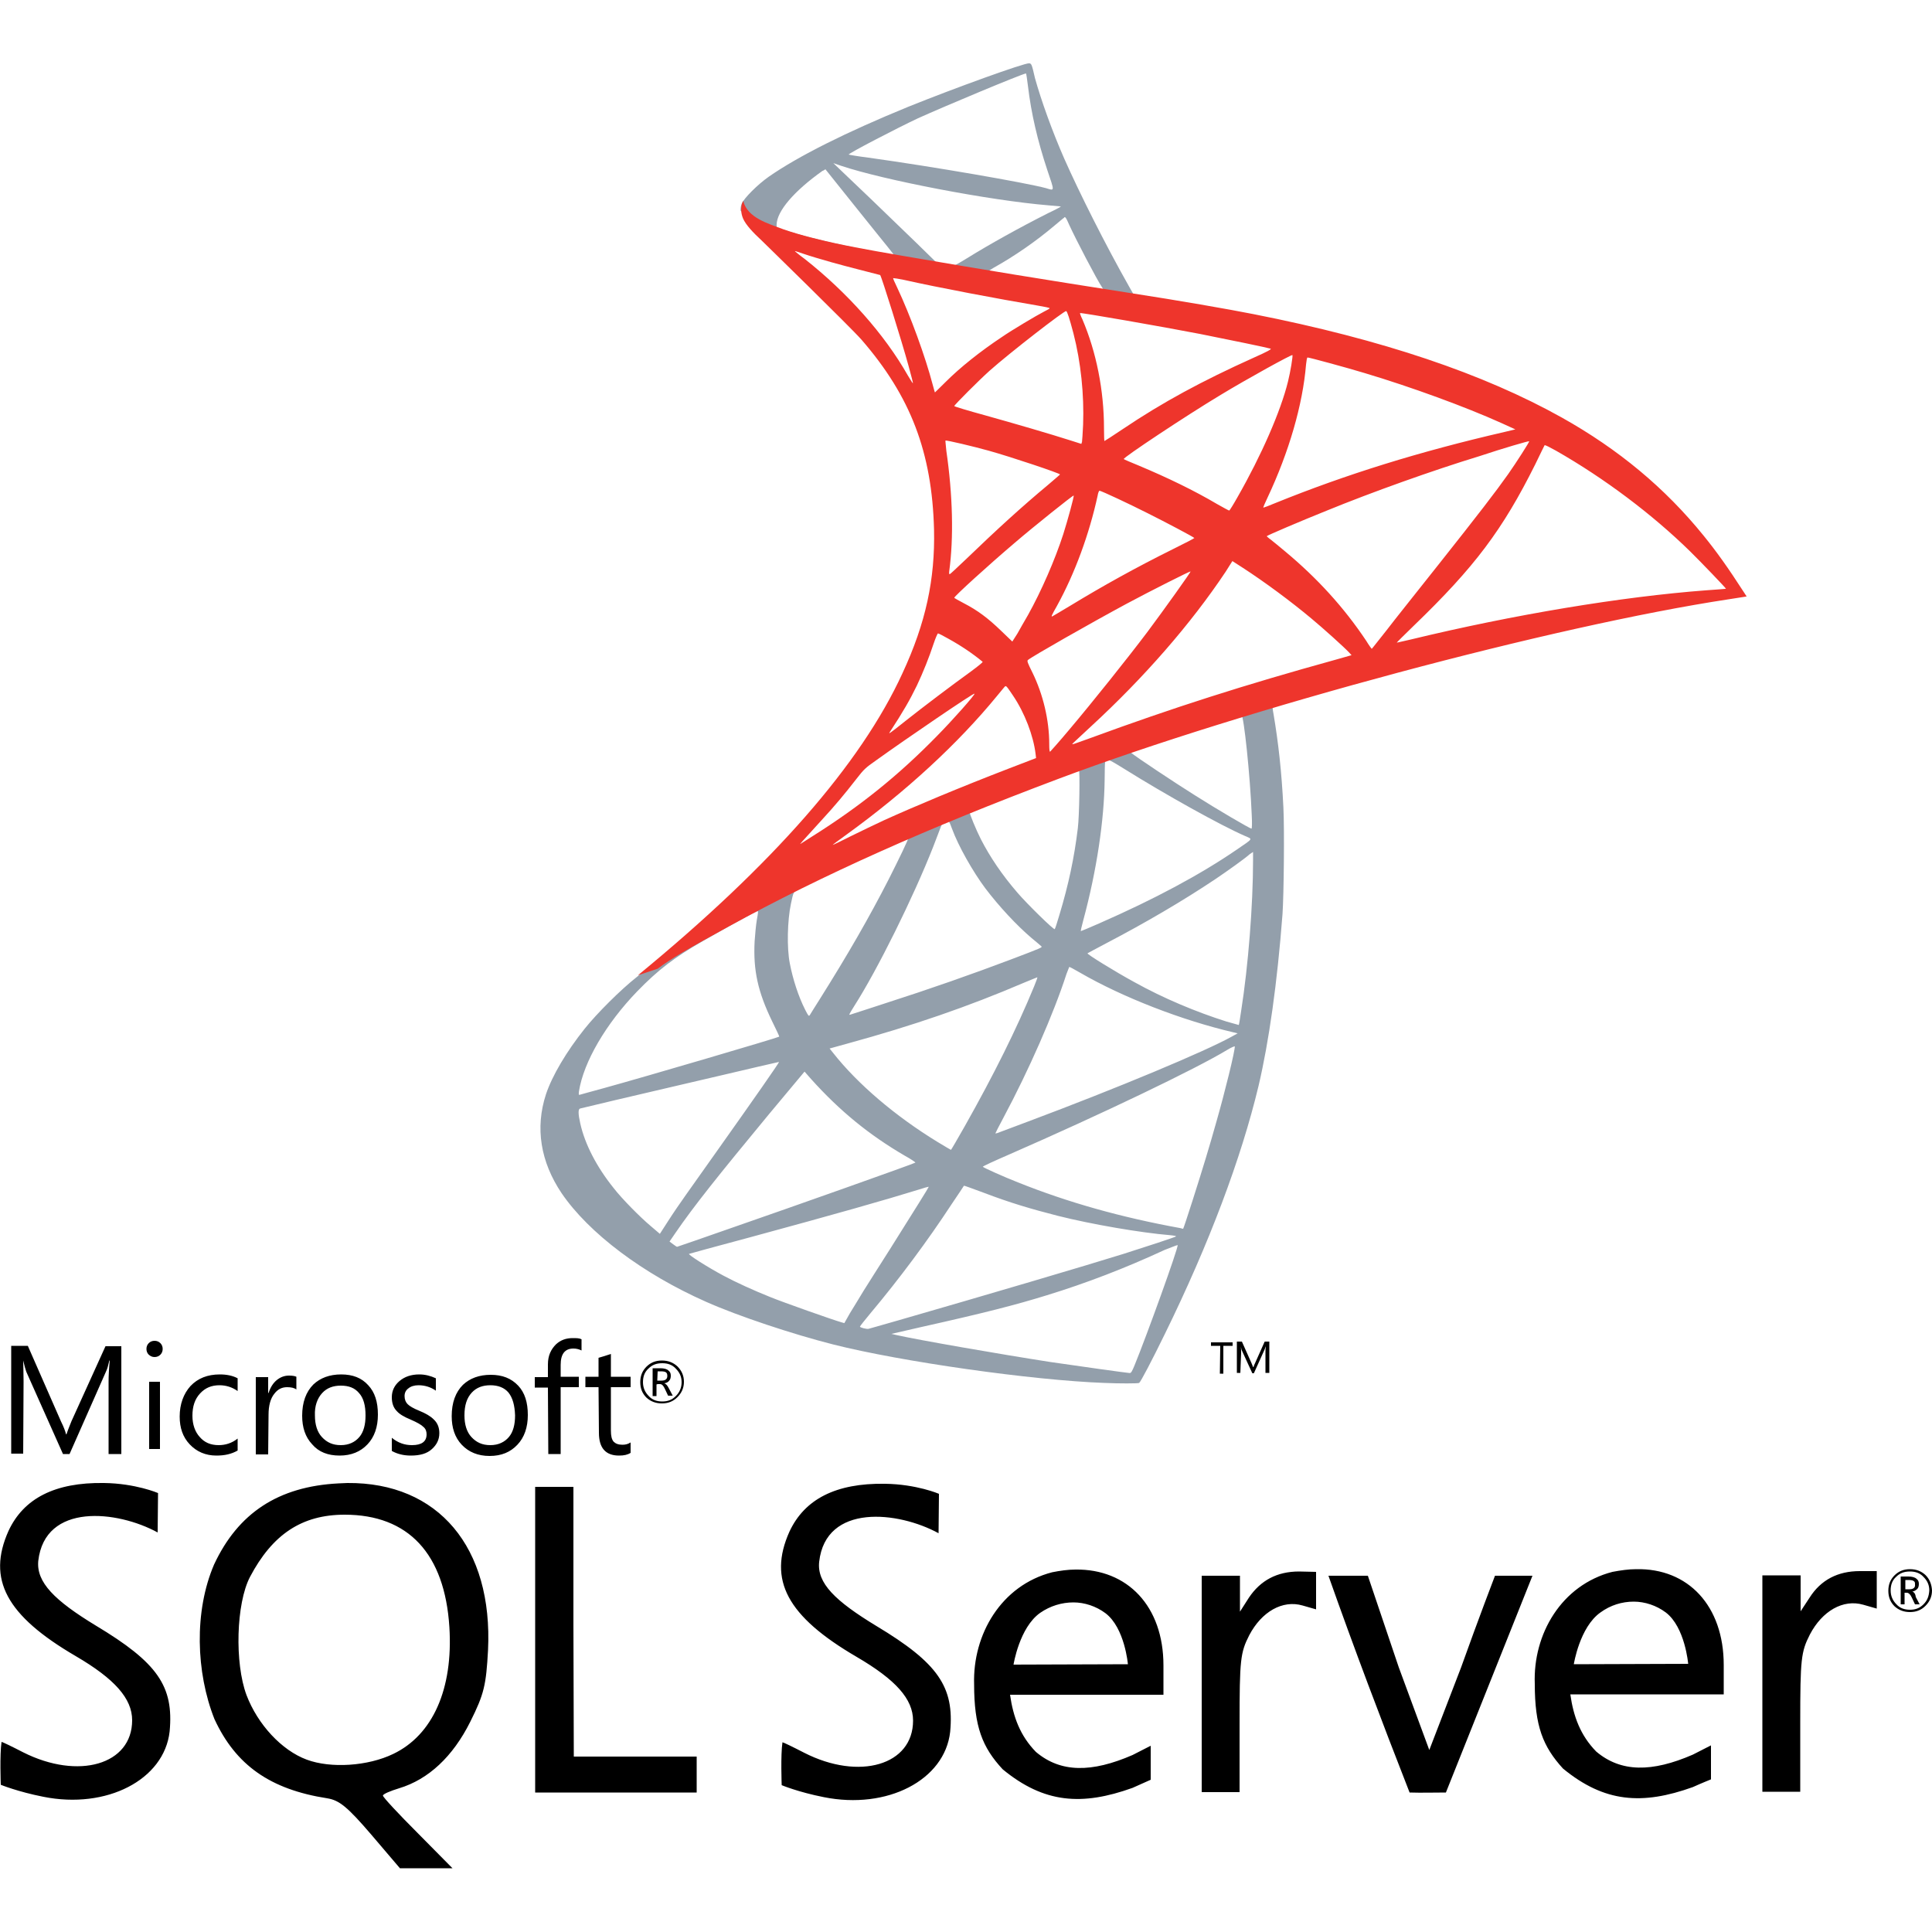
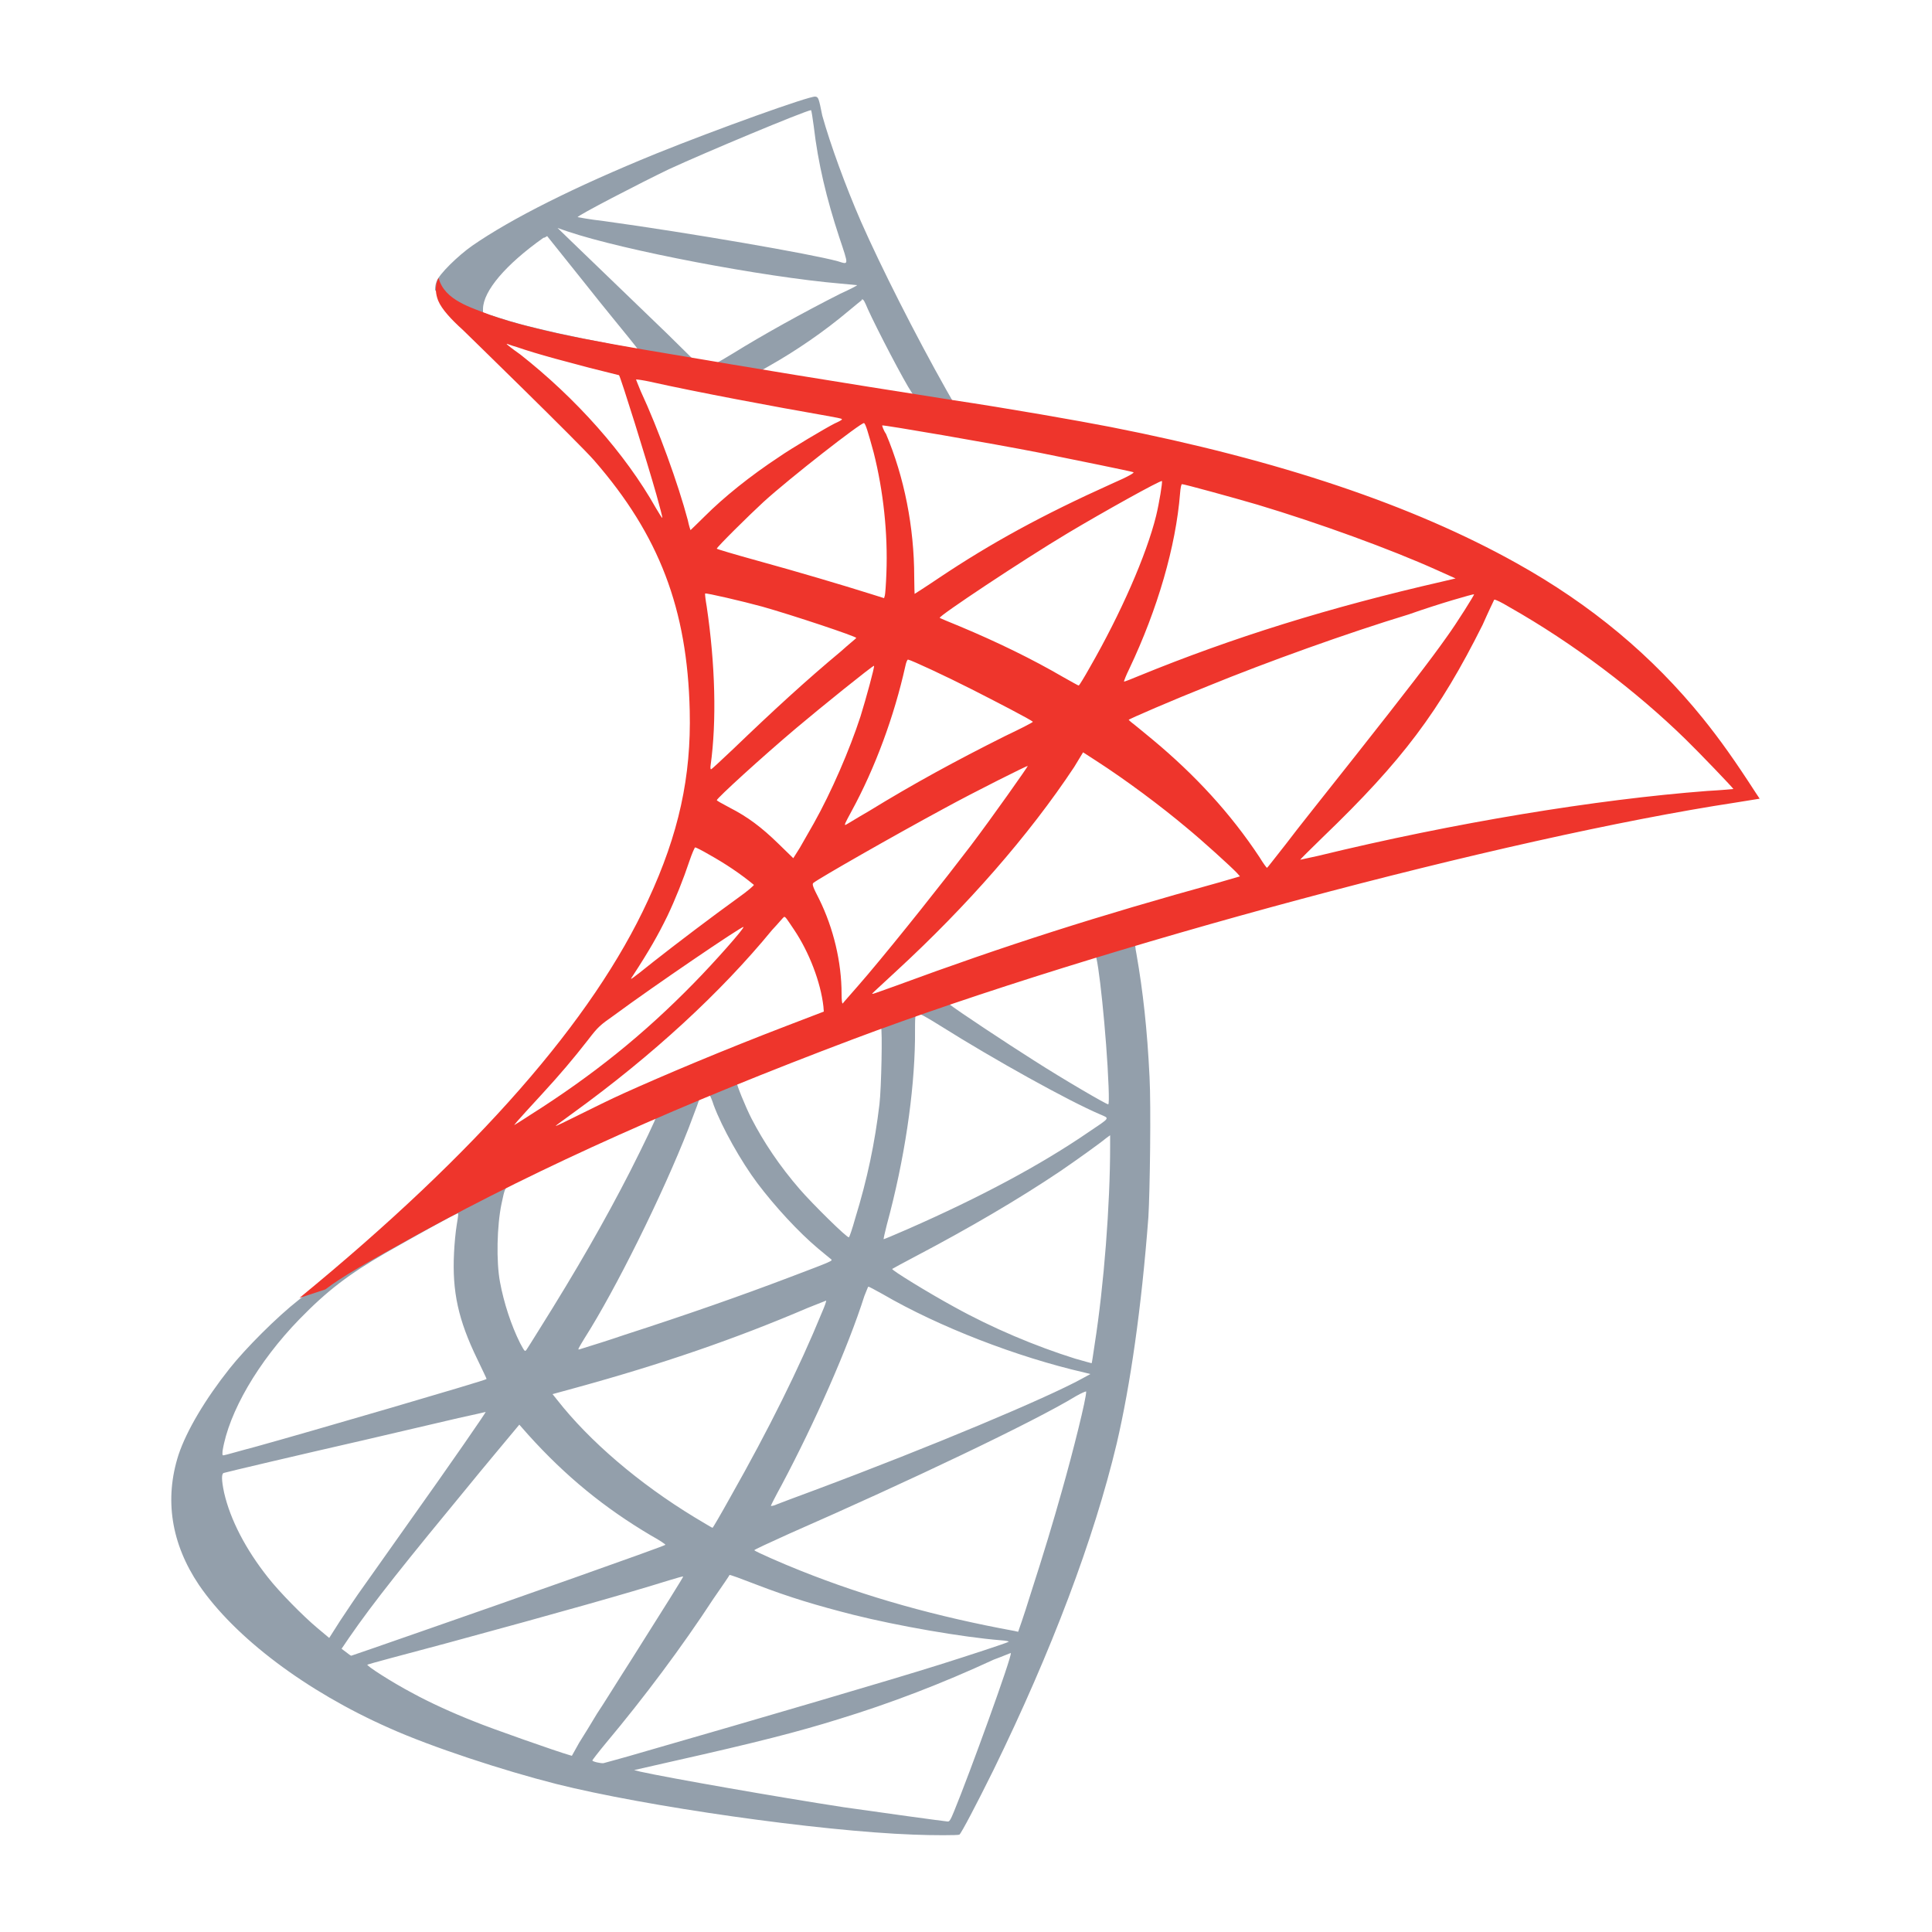
<svg xmlns="http://www.w3.org/2000/svg" width="500" height="500" viewBox="0 0 500 500">
-   <style>
-     .st1{fill:#939fab}
-     .st2{fill:#ee352c}
-     .st3{fill:#000000}
+   <style type="text/css">
+     .st0{fill:#939FAB;}
+     .st1{fill:#EE352C;}
  </style>
-   <g transform="matrix(.569 0 0 .569 199.451 -82.735)">
-     <path class="st1" d="m241.6 454.5-120.3 39.3L16.7 540l-29.3 7.7c-7.5 7.1-15.3 14.3-23.7 21.5-9.3 8-17.9 15.3-24.5 20.5-7.4 5.8-18.3 16.7-23.8 23.6-8.3 10.4-14.8 21.4-17.6 29.8-5 15.3-2.5 30.7 7.1 45 12.4 18.2 37 36.7 65.7 49.4 14.6 6.5 39.3 14.7 57.8 19.4 30.8 7.8 90.4 16.3 123.3 17.5 6.6.3 15.5.3 15.9 0 .7-.5 5.8-10.2 11.7-22.3 20.2-41.2 34.7-79.8 42.6-112.8 4.7-20 8.5-46.6 10.9-78.2.6-8.8.9-38.4.4-48.4-.8-16.4-2.3-29.6-4.5-42.6-.4-1.9-.5-3.6-.3-3.7.4-.3 1.5-.6 16.3-4.9l-3.1-7zm-27.5 16.1c1.1 0 4 27.9 4.7 45.5.2 3.7.1 6.2-.1 6.2-.7 0-15.4-8.6-25.8-15.2-9.1-5.7-26.4-17.2-29.1-19.4-.9-.6-.8-.7 6.6-3.3 12.7-4.1 42.7-13.8 43.7-13.8zm-61.2 20.2c.8 0 2.9 1.2 7.9 4.3 18.7 11.7 44.2 25.9 55.1 30.6 3.4 1.5 3.7.9-4 6.2-16.5 11.3-37.2 22.4-62.5 33.5-4.5 2-8.2 3.5-8.3 3.5-.2 0 .4-2.3 1.1-5 6.1-22.6 9.5-45.5 9.7-63.9.1-9 .1-9 1-9.2-.2 0-.1 0 0 0zm-12.7 4.8c.5.5.2 20.9-.5 26.5-1.6 13.3-4.2 25.6-8.4 39.5-1 3.4-1.9 6.2-2.1 6.4-.4.5-12.8-11.7-16.9-16.5-7.1-8.2-12.6-16.4-16.7-24.4-2.1-4.1-5.4-12.1-5.1-12.4 1.4-.9 49.4-19.4 49.7-19.1zM80.8 519c.1 0 .2 0 .3.1.2.2.8 1.6 1.4 3.3 2.9 7.9 9.5 19.5 15.1 27 6.2 8.2 14.3 16.9 21 22.6 2.2 1.8 4.2 3.5 4.5 3.8.5.5.7.5-14.1 6.1-17.2 6.5-35.9 13.1-57.4 20-5.1 1.7-10.2 3.3-15.4 5-.8.3-.5-.2 1.8-3.9 10.6-16.6 26.8-49.3 35.9-72.4 1.5-4 3.1-8 3.4-8.9.4-1.3.8-1.7 2-2.4.6-.1 1.2-.3 1.5-.3zm-18.2 7.5c.3.2-4.4 9.9-8.9 18.8-8.8 17.2-18.5 34.1-31.4 54.6-2.2 3.5-4.3 6.8-4.5 7.2-.5.6-.6.5-2.1-2.4-3.1-6.1-5.6-13.9-7-21.1-1.4-7.1-1.1-19.5.5-27.1 1.2-5.6 1.1-5.5 3.8-6.9 11.6-5.8 49.2-23.4 49.6-23.1zm156.8 6.4v3.8c0 20.3-2.2 48.1-5.4 68.4-.5 3.5-1 6.5-1.1 6.5 0 0-2.6-.7-5.7-1.6-13.6-4.3-28.5-10.5-41.8-17.9-8.8-4.8-21.6-12.7-21.3-13.1.1-.1 3.9-2.1 8.4-4.5 17.8-9.3 34.9-19.3 49.7-29.2 5.5-3.7 13.9-9.7 15.7-11.4l1.5-1zM-6 559.8c.4 0 .3.7-.3 4-.4 2.4-.8 6.7-1 9.7-.7 13.3 1.5 23.1 8 36.5 1.8 3.7 3.3 6.8 3.2 6.9-.6.5-60.8 18.2-79.7 23.4-5.6 1.5-10.5 2.9-10.9 3-.6.2-.7.1-.5-1.5 2.1-13.4 12.3-30.8 26.5-45.5 9.5-9.8 17-15.5 29.9-22.9 9.3-5.3 23.5-13.2 24.6-13.5 0-.1.1-.1.2-.1zm141.8 25.4c.1-.1 2.3 1.1 4.9 2.6 19.5 11.3 46.5 21.7 69.6 27.1l2.1.5-2.9 1.6c-12.1 6.7-51.8 23.3-92.4 38.5-5.9 2.2-11.7 4.4-12.8 4.8-1.1.5-2.1.7-2.1.6 0-.1 1.6-3.3 3.7-7.2 11.4-21.3 22.8-47.2 28.6-65.2.7-1.7 1.2-3.2 1.3-3.3zm-14.5 4.7c.1.1-.6 2-1.5 4.2-7.9 19.2-18.3 40.1-31.5 63.5-3.4 6-6.2 10.8-6.3 10.8-.1 0-2.8-1.6-6.1-3.6-19.3-11.8-36.4-26.4-47.5-40.5l-1.6-2 8.3-2.3c29.6-8.1 54.8-16.8 79.8-27.5 3.4-1.4 6.3-2.6 6.4-2.6zm89.8 31.4s.1.1 0 0c.1 2.1-4.5 20.8-8.4 34.4-3.2 11.4-5.9 20.3-10.9 36-2.2 6.9-4.1 12.6-4.2 12.6-.1 0-.6-.1-1.2-.3-27-4.9-51.2-11.7-73.9-20.8-6.4-2.5-15.5-6.6-16-7.1-.2-.2 5.3-2.7 12.2-5.7 41.4-18.1 84.3-38.6 99-47.5 1.8-1.1 3.1-1.6 3.4-1.6zM3.8 628.4c.2.2-11.4 16.8-27.5 39.5-5.6 7.9-12.2 17.2-14.6 20.6-2.5 3.5-6.2 8.9-8.3 12.2l-3.8 5.9-4.1-3.5c-4.8-4-13.2-12.5-16.9-17.3-7.8-9.7-13.1-20-15.2-29.4-1-4.4-1-6.5-.1-6.8 1.4-.4 25.6-6.1 48.4-11.4 12.6-2.9 27.3-6.4 32.5-7.6 5.2-1.2 9.5-2.2 9.6-2.2zm11.6 4.4 2.9 3.3c13.1 14.6 26.5 25.5 42.6 34.9 2.9 1.6 5.1 3.1 4.9 3.2-.6.5-56.2 20.2-81.9 29.1-14.5 5.1-26.4 9.2-26.5 9.2-.1 0-.9-.5-1.8-1.2l-1.6-1.2 2.6-3.8c8.5-12.4 19.3-25.9 42.6-54.1l16.2-19.4zm72.5 51.9c.1-.1 4.1 1.4 9 3.2 11.8 4.5 21.2 7.3 33.7 10.5 15.5 3.9 37.8 7.7 51 8.8 2 .2 3.1.4 2.7.6-.6.4-14 4.8-23.8 7.9-15.6 4.9-63.4 19-102.3 30.2-7.2 2.1-13.4 3.8-13.7 3.9-.9.2-3.9-.6-3.9-1 0-.2 2.2-3 4.8-6.1 13.1-15.6 26.1-33.1 36.9-49.6 3.1-4.6 5.6-8.3 5.6-8.4zm-16 .5c.1.1-6.4 10.5-17.6 28.3-4.8 7.5-10.2 16.1-12.1 19.1-1.8 2.9-4.5 7.5-6.1 10l-2.6 4.6-1.4-.4c-3.3-.9-26.3-9-32.4-11.5-7.5-3-15.4-6.6-21.2-9.7-7.3-3.9-16.4-9.7-15.6-9.9.2-.1 12.6-3.5 27.6-7.5 39.8-10.8 61.9-17.1 76.4-21.6 2.7-.9 5-1.5 5-1.4zm113.2 26.5c.5.9-14.3 41.8-19.6 54.7-1.2 2.9-1.6 3.6-2.3 3.5-1.5-.1-22.9-3.1-35.9-5-22.6-3.5-60.6-10.1-70.2-12.3l-2.2-.5 13.5-3.1c29.1-6.5 43.1-10.1 57.3-14.5 17.9-5.5 35.6-12.3 53.5-20.6 2.9-1.1 5.3-2.1 5.9-2.2z" />
-     <path class="st1" d="M117.6 174.2c-2-.3-34.3 11.4-55.1 19.8-28.1 11.5-49.9 22.4-63.4 31.8-5 3.5-11.3 9.8-12.3 12.3-.4.9-.5 2-.5 3.1l12.2 11.5 29 9.3 69 12.4 78.9 13.5.8-6.8c-.3 0-.5-.1-.7-.1l-10.4-1.6-2.1-3.7c-10.7-18.9-22.5-42.4-29.5-58.2-5.4-12.3-10.5-26.5-13.3-36.6-1.4-6.2-1.6-6.6-2.6-6.7zm-1.5 4.6c.2.1.5 2.6.9 5.6 1.5 12.7 4.4 25 8.8 38.3 3.4 10 3.4 9.5-.5 8.3-9.3-2.5-50.8-9.7-80.9-13.9-4.8-.6-8.9-1.3-8.9-1.4-.4-.4 21.7-11.9 31.5-16.5 12.4-5.6 46.6-19.9 49.1-20.4zm-87.6 40.8 3.5 1.2c19.3 6.5 67.7 15.8 94.4 18 3 .3 5.5.5 5.6.5.1.1-2.5 1.5-5.7 3-12.9 6.5-27.1 14.4-36.9 20.5-2.9 1.8-5.5 3.3-5.9 3.3-.4 0-2.3-.4-4.3-.6l-3.6-.5-9.1-8.9c-16-15.5-28.5-27.5-33.4-32.1l-4.6-4.4zm-3.6 2.8 12.8 16c7 8.8 14.1 17.5 15.6 19.4 1.5 1.9 2.8 3.5 2.7 3.5-.4.3-18.5-3.3-28.2-5.5-9.9-2.3-14-3.4-20.1-5.3l-5-1.6v-1.3c.1-6.1 7.8-15.2 20.9-24.5.1.1 1.3-.7 1.3-.7zm108.9 21.8c.4 0 .8.8 1.9 3.3 3.1 6.8 12.7 25.2 15.1 28.7.7 1.2 2 1.3-10.8-.8-30.8-5-40.7-6.6-40.7-6.8 0-.1.9-.7 2.1-1.4 9.5-5.3 19.2-12 27.7-19.2 2.1-1.7 4-3.4 4.4-3.6 0-.2.2-.3.3-.2z" />
-     <path class="st2" d="M-12.5 236.8s-2 3.2-.1 7.9c1.2 2.9 4.6 6.5 8.5 10.1 0 0 40.5 39.5 45.4 45.1 22.4 25.8 32.1 51.3 33 86.4.5 22.5-3.7 42.4-14.4 65.4C41 492.9 1.1 538.5-60.4 589l9-3c5.8-4.4 13.7-9 32.3-19.2 42.8-23.5 91-45 150.1-67.2 85.1-32 225-69.5 304.6-81.6l8.3-1.3-1.3-2c-7.3-11.3-12.3-18.3-18.3-25.7-17.5-21.6-38.6-39.2-64.5-53.7-35.6-19.9-81.7-35.5-140.1-47-11-2.2-35.2-6.4-54.8-9.4-41.6-6.5-68.5-10.9-98.2-16-10.6-1.8-26.5-4.5-37.1-6.8-5.5-1.2-15.9-3.6-24.1-6.5-6.5-2.5-16-5-18-12.8zM11 259.6c.1-.1 1.5.5 3.5 1.1 3.5 1.2 7.9 2.5 13.2 4 4 1.1 8 2.2 12 3.2 5.5 1.4 10 2.6 10.1 2.6.6.6 9.8 30 12.9 41.3 1.2 4.3 2.1 7.9 2 7.9-.1.1-1.1-1.5-2.3-3.5-10.6-18.7-27.5-37.7-46.9-53-2.6-1.9-4.5-3.5-4.5-3.6zm44.7 12.3c.5 0 2.5.3 4.9.8 15.5 3.5 43.2 8.7 60.9 11.7 3 .5 5.4 1 5.4 1.2 0 .2-1.1.8-2.5 1.5-3 1.5-15.1 8.7-19.1 11.5-10.1 6.7-19.2 14-25.7 20.5-2.6 2.6-4.9 4.8-4.9 4.8s-.5-1.5-1-3.5c-3.3-12.6-10.1-31.4-16.3-44.5-1-2-1.8-3.9-1.7-4-.1.1-.1 0 0 0zm78.7 15c.5.2 1.5 3.3 3.3 10.1 3.4 13.2 4.9 27.9 4.4 41.6-.2 3.8-.4 7.4-.5 7.8l-.3.9-4.7-1.5c-9.7-3.1-25.5-7.7-39.1-11.5-7.7-2.1-14-4-14-4.2 0-.5 11.3-11.8 16.1-16.1 9.1-8.1 34-27.4 34.8-27.1zm6.3.9c.3-.3 37.6 6.2 54.6 9.5 12.6 2.5 31 6.3 32.1 6.7.5.2-1.4 1.3-7.5 4-24 10.8-41.8 20.5-59.5 32.4-4.6 3.1-8.5 5.6-8.6 5.6-.1 0-.2-2.6-.2-5.8 0-17.3-3.5-34.7-9.8-49.5-.7-1.4-1.2-2.8-1.1-2.9zm96.6 19.1c.3.3-.9 7.6-2 12-3.3 13.5-12.1 33.6-22.9 52.5-1.9 3.4-3.6 6.1-3.8 6.2-.2.1-2.6-1.3-5.5-2.9-10.5-6.2-22.5-12-35.6-17.5-3.6-1.5-6.8-2.8-6.9-3-.6-.5 28.6-19.9 44.1-29.2 12.2-7.4 32.2-18.4 32.6-18.1zm6.9 1.1c.8 0 17.4 4.5 26 7.1 21.4 6.4 45.9 15.4 61.9 22.6l6.6 3-4.6 1.1c-39.1 9-72.5 19.4-104.8 32.5-2.6 1.1-5 2-5.2 2-.2 0 .7-2.1 1.9-4.6 9.7-20.6 16-42.2 17.5-60.5.2-1.8.4-3.2.7-3.2zM79.5 345.8c.3-.3 12.9 2.7 19.7 4.6 10.4 2.9 32.4 10.3 32.4 10.8 0 .1-2.5 2.2-5.4 4.7-11.9 9.9-23.4 20.4-37.1 33.6-4.1 3.9-7.5 7.1-7.7 7.1-.2 0-.3-.5-.2-1.3 2.1-15.3 1.6-34.9-1.3-54.8-.2-2.4-.5-4.6-.4-4.7zm265.5.3c.2.2-5.8 9.6-9.6 15-5.5 7.8-13.5 18.2-31.5 40.9-9.5 12-20.3 25.5-23.8 30.1-3.6 4.5-6.6 8.4-6.7 8.4-.1 0-1.3-1.6-2.5-3.6-10.2-15.3-22.4-28.6-36.8-40.6-2.7-2.3-5.7-4.7-6.7-5.5-1-.7-1.8-1.5-1.8-1.5 0-.3 15.5-6.9 27.2-11.6 20.5-8.4 48.5-18.4 69.5-24.8 10.8-3.6 22.5-7 22.7-6.8zm7 1.8c.4-.1 2.5 1 5.2 2.5 22.1 12.6 43.7 28.9 60.8 45.6 4.8 4.7 16.7 17.1 16.5 17.2 0 0-4.2.4-9.1.7-38.3 2.9-87.3 11-134.4 22.4-3.2.7-6 1.4-6.2 1.4-.2 0 3.4-3.5 7.8-7.8 27.6-26.6 40.3-43.5 55.2-73.4 2.2-4.5 4-8.3 4.2-8.6-.1 0-.1 0 0 0zm-202.4 20.7c1.3.3 13.1 5.8 22 10.3 8.2 4.1 20.5 10.6 21.1 11.2.1.1-4.3 2.4-9.6 5-17.1 8.5-31.7 16.6-47 25.9-4.4 2.6-8 4.8-8.1 4.8-.4 0-.3-.4 2.2-4.8 8.2-14.9 14.7-32.7 18.5-50.1.2-1.3.6-2.3.9-2.3zm-11.8 2.2c.3.3-2.8 11.5-4.7 17.5-3.7 11.5-10 26-16.1 36.9-1.5 2.5-3.6 6.3-4.8 8.4l-2.3 3.6-5.1-4.9c-5.9-5.7-10.7-9.3-16.9-12.5-2.5-1.3-4.4-2.4-4.4-2.5 0-.7 15.5-14.8 27.5-25 8.5-7.3 26.5-21.7 26.8-21.5zm72.2 29.8 4.5 2.9c10.2 6.6 22.2 15.5 31.4 23.2 5.2 4.3 15.2 13.3 17.2 15.5l1.1 1.2-7.4 2.1c-41.6 11.5-73.8 21.8-111.4 35.6-4.2 1.5-7.7 2.8-8 2.8-.5 0-1 .5 8.4-8.2 24-22.1 45.3-46.5 61.1-70.2l3.1-4.9zm-19 4.7c.2.2-12.3 17.7-19.7 27.6-8.9 11.8-24.7 31.6-35.6 44.5-4.5 5.4-8.5 9.8-8.6 9.9-.3.1-.4-1.3-.4-3.4 0-11-2.8-22.7-7.7-32.7-2.1-4.2-2.5-5.2-2-5.6 1.7-1.5 28.2-16.6 44.9-25.6 11.2-6 28.9-14.9 29.1-14.7zM76.1 433.5c.3 0 2.4 1.1 4.7 2.4 5.8 3.2 11 6.7 15.6 10.5.2.2-2.2 2.1-5.3 4.4-8.6 6.2-21.7 16.1-29.4 22.2-8 6.4-8.3 6.5-7.4 5.2 6-9.2 9-14.4 12.2-21 2.8-5.9 5.6-12.9 7.6-19 .9-2.7 1.8-4.7 2-4.7zm30.7 24c.5-.1 1 .7 3.5 4.4 5.2 7.7 9.2 18.1 10.2 26.5l.2 1.8-12.5 4.8c-22.3 8.6-42.8 17.2-56.7 23.5-3.9 1.8-10.7 5.1-15.2 7.3-4.5 2.3-8.1 4-8.1 3.9 0-.1 2.8-2.2 6.3-4.7 27.2-19.7 50.7-41.4 68.4-63 1.9-2.3 3.6-4.4 3.8-4.5h.1zm-14.1 3.4c.4.4-10 12.1-17.1 19.3-17.5 17.9-34.9 31.9-56.5 45.5-2.7 1.7-5.2 3.3-5.5 3.5-.6.4.2-.5 9.6-10.8 6-6.5 10.5-11.9 15.7-18.6 3.5-4.5 4.1-5.1 9.1-8.6 13.5-9.7 44.3-30.7 44.7-30.3z" />
+   <g>
+     <path class="st0" d="M304,235.1l-90.2,29.5l-78.4,34.6l-22,5.8c-5.6,5.3-11.5,10.7-17.8,16.1c-7,6-13.4,11.5-18.4,15.4  c-5.5,4.3-13.7,12.5-17.8,17.7c-6.2,7.8-11.1,16-13.2,22.3c-3.7,11.5-1.9,23,5.3,33.7c9.3,13.6,27.7,27.5,49.2,37  c10.9,4.9,29.5,11,43.3,14.5c23.1,5.8,67.8,12.2,92.4,13.1c4.9,0.2,11.6,0.2,11.9,0c0.5-0.4,4.3-7.6,8.8-16.7  c15.1-30.9,26-59.8,31.9-84.5c3.5-15,6.4-34.9,8.2-58.6c0.4-6.6,0.7-28.8,0.3-36.3c-0.6-12.3-1.7-22.2-3.4-31.9  c-0.3-1.4-0.4-2.7-0.2-2.8c0.3-0.2,1.1-0.4,12.2-3.7L304,235.1L304,235.1z M283.4,247.1c0.8,0,3,20.9,3.5,34.1  c0.1,2.8,0.1,4.6-0.1,4.6c-0.5,0-11.5-6.4-19.3-11.4c-6.8-4.3-19.8-12.9-21.8-14.5c-0.7-0.4-0.6-0.5,4.9-2.5  C260.1,254.4,282.6,247.1,283.4,247.1z M237.5,262.3c0.6,0,2.2,0.9,5.9,3.2c14,8.8,33.1,19.4,41.3,22.9c2.5,1.1,2.8,0.7-3,4.6  c-12.4,8.5-27.9,16.8-46.8,25.1c-3.4,1.5-6.1,2.6-6.2,2.6c-0.1,0,0.3-1.7,0.8-3.7c4.6-16.9,7.1-34.1,7.3-47.9  C236.8,262.4,236.8,262.4,237.5,262.3C237.3,262.3,237.4,262.3,237.5,262.3z M228,265.9c0.4,0.4,0.1,15.7-0.4,19.9  c-1.2,10-3.1,19.2-6.3,29.6c-0.7,2.5-1.4,4.6-1.6,4.8c-0.3,0.4-9.6-8.8-12.7-12.4c-5.3-6.1-9.4-12.3-12.5-18.3  c-1.6-3.1-4-9.1-3.8-9.3C191.8,279.5,227.7,265.7,228,265.9L228,265.9z M183.5,283.4c0.1,0,0.1,0,0.2,0.1c0.1,0.1,0.6,1.2,1,2.5  c2.2,5.9,7.1,14.6,11.3,20.2c4.6,6.1,10.7,12.7,15.7,16.9c1.6,1.3,3.1,2.6,3.4,2.8c0.4,0.4,0.5,0.4-10.6,4.6  c-12.9,4.9-26.9,9.8-43,15c-3.8,1.3-7.6,2.5-11.5,3.7c-0.6,0.2-0.4-0.1,1.3-2.9c7.9-12.4,20.1-36.9,26.9-54.3c1.1-3,2.3-6,2.5-6.7  c0.3-1,0.6-1.3,1.5-1.8C182.8,283.6,183.2,283.4,183.5,283.4L183.5,283.4z M169.8,289c0.2,0.1-3.3,7.4-6.7,14.1  c-6.6,12.9-13.9,25.6-23.5,40.9c-1.6,2.6-3.2,5.1-3.4,5.4c-0.4,0.4-0.4,0.4-1.6-1.8c-2.3-4.6-4.2-10.4-5.2-15.8  c-1-5.3-0.8-14.6,0.4-20.3c0.9-4.2,0.8-4.1,2.8-5.2C141.3,302,169.5,288.8,169.8,289z M287.3,293.8v2.8c0,15.2-1.6,36-4,51.3  c-0.4,2.6-0.7,4.9-0.8,4.9c0,0-1.9-0.5-4.3-1.2c-10.2-3.2-21.4-7.9-31.3-13.4c-6.6-3.6-16.2-9.5-16-9.8c0.1-0.1,2.9-1.6,6.3-3.4  c13.3-7,26.2-14.5,37.2-21.9c4.1-2.8,10.4-7.3,11.8-8.5C286.2,294.6,287.3,293.8,287.3,293.8z M118.4,314c0.3,0,0.2,0.5-0.2,3  c-0.3,1.8-0.6,5-0.7,7.3c-0.5,10,1.1,17.3,6,27.4c1.3,2.8,2.5,5.1,2.4,5.2c-0.4,0.4-45.6,13.6-59.7,17.5c-4.2,1.1-7.9,2.2-8.2,2.2  c-0.4,0.1-0.5,0.1-0.4-1.1c1.6-10,9.2-23.1,19.9-34.1c7.1-7.3,12.7-11.6,22.4-17.2c7-4,17.6-9.9,18.4-10.1  C118.3,314,118.3,314,118.4,314L118.4,314z M224.7,333c0.1-0.1,1.7,0.8,3.7,1.9c14.6,8.5,34.8,16.3,52.2,20.3l1.6,0.4l-2.2,1.2  c-9.1,5-38.8,17.5-69.3,28.9c-4.4,1.6-8.8,3.3-9.6,3.6c-0.8,0.4-1.6,0.5-1.6,0.4c0-0.1,1.2-2.5,2.8-5.4c8.5-16,17.1-35.4,21.4-48.9  C224.2,334.2,224.6,333.1,224.7,333L224.7,333z M213.8,336.6c0.1,0.1-0.4,1.5-1.1,3.1c-5.9,14.4-13.7,30.1-23.6,47.6  c-2.5,4.5-4.6,8.1-4.7,8.1s-2.1-1.2-4.6-2.7c-14.5-8.8-27.3-19.8-35.6-30.4l-1.2-1.5l6.2-1.7c22.2-6.1,41.1-12.6,59.8-20.6  C211.6,337.5,213.7,336.6,213.8,336.6L213.8,336.6z M281.1,360.1C281.1,360.1,281.2,360.2,281.1,360.1c0.1,1.6-3.4,15.6-6.3,25.8  c-2.4,8.5-4.4,15.2-8.2,27c-1.6,5.2-3.1,9.4-3.1,9.4c-0.1,0-0.4-0.1-0.9-0.2c-20.2-3.7-38.4-8.8-55.4-15.6  c-4.8-1.9-11.6-4.9-12-5.3c-0.1-0.1,4-2,9.1-4.3c31-13.6,63.2-28.9,74.2-35.6C279.9,360.5,280.9,360.1,281.1,360.1L281.1,360.1z   M125.7,365.4c0.1,0.1-8.5,12.6-20.6,29.6c-4.2,5.9-9.1,12.9-10.9,15.4c-1.9,2.6-4.6,6.7-6.2,9.1l-2.8,4.4l-3.1-2.6  c-3.6-3-9.9-9.4-12.7-13c-5.8-7.3-9.8-15-11.4-22c-0.7-3.3-0.7-4.9-0.1-5.1c1-0.3,19.2-4.6,36.3-8.5c9.4-2.2,20.5-4.8,24.4-5.7  C122.4,366.2,125.7,365.4,125.7,365.4z M134.4,368.7l2.2,2.5c9.8,10.9,19.9,19.1,31.9,26.2c2.2,1.2,3.8,2.3,3.7,2.4  c-0.4,0.4-42.1,15.1-61.4,21.8c-10.9,3.8-19.8,6.9-19.9,6.9c-0.1,0-0.7-0.4-1.3-0.9l-1.2-0.9l1.9-2.8c6.4-9.3,14.5-19.4,31.9-40.5  C122.3,383.2,134.4,368.7,134.4,368.7z M188.8,407.6c0.1-0.1,3.1,1,6.7,2.4c8.8,3.4,15.9,5.5,25.3,7.9c11.6,2.9,28.3,5.8,38.2,6.6  c1.5,0.1,2.3,0.3,2,0.4c-0.4,0.3-10.5,3.6-17.8,5.9c-11.7,3.7-47.5,14.2-76.7,22.6c-5.4,1.6-10,2.8-10.3,2.9  c-0.7,0.1-2.9-0.4-2.9-0.7c0-0.1,1.6-2.2,3.6-4.6c9.8-11.7,19.6-24.8,27.7-37.2C186.9,410.5,188.8,407.7,188.8,407.6L188.8,407.6z   M176.8,408c0.1,0.1-4.8,7.9-13.2,21.2c-3.6,5.6-7.6,12.1-9.1,14.3c-1.3,2.2-3.4,5.6-4.6,7.5l-1.9,3.4l-1-0.3  c-2.5-0.7-19.7-6.7-24.3-8.6c-5.6-2.2-11.5-4.9-15.9-7.3c-5.5-2.9-12.3-7.3-11.7-7.4c0.1-0.1,9.4-2.6,20.7-5.6  c29.8-8.1,46.4-12.8,57.3-16.2C175.1,408.4,176.8,407.9,176.8,408L176.8,408z M261.6,427.8c0.4,0.7-10.7,31.3-14.7,41  c-0.9,2.2-1.2,2.7-1.7,2.6c-1.1-0.1-17.2-2.3-26.9-3.7c-16.9-2.6-45.4-7.6-52.6-9.2l-1.6-0.4l10.1-2.3c21.8-4.9,32.3-7.6,42.9-10.9  c13.4-4.1,26.7-9.2,40.1-15.4C259.4,428.7,261.2,427.9,261.6,427.8L261.6,427.8z" />
+     <path class="st0" d="M211,25c-1.5-0.2-25.7,8.5-41.3,14.8c-21.1,8.6-37.4,16.8-47.5,23.8c-3.7,2.6-8.5,7.3-9.2,9.2  c-0.3,0.7-0.4,1.5-0.4,2.3l9.1,8.6l21.7,7l51.7,9.3l59.1,10.1l0.6-5.1c-0.2,0-0.4-0.1-0.5-0.1l-7.8-1.2l-1.6-2.8  c-8-14.2-16.9-31.8-22.1-43.6c-4-9.2-7.9-19.9-10-27.4C211.9,25.4,211.8,25.1,211,25z M209.9,28.5c0.1,0.1,0.4,1.9,0.7,4.2  c1.1,9.5,3.3,18.7,6.6,28.7c2.5,7.5,2.5,7.1-0.4,6.2c-7-1.9-38.1-7.3-60.6-10.4c-3.6-0.4-6.7-1-6.7-1c-0.3-0.3,16.3-8.9,23.6-12.4  C182.4,39.5,208,28.8,209.9,28.5L209.9,28.5z M144.3,59l2.6,0.9c14.5,4.9,50.7,11.8,70.7,13.5c2.2,0.2,4.1,0.4,4.2,0.4  c0.1,0.1-1.9,1.1-4.3,2.2c-9.7,4.9-20.3,10.8-27.7,15.4c-2.2,1.3-4.1,2.5-4.4,2.5s-1.7-0.3-3.2-0.4l-2.7-0.4l-6.8-6.7  c-12-11.6-21.4-20.6-25-24.1L144.3,59L144.3,59z M141.6,61.1l9.6,12c5.2,6.6,10.6,13.1,11.7,14.5c1.1,1.4,2.1,2.6,2,2.6  c-0.3,0.2-13.9-2.5-21.1-4.1c-7.4-1.7-10.5-2.5-15.1-4l-3.7-1.2v-1c0.1-4.6,5.8-11.4,15.7-18.4C140.7,61.7,141.6,61.1,141.6,61.1z   M223.2,77.5c0.3,0,0.6,0.6,1.4,2.5c2.3,5.1,9.5,18.9,11.3,21.5c0.5,0.9,1.5,1-8.1-0.6c-23.1-3.7-30.5-4.9-30.5-5.1  c0-0.1,0.7-0.5,1.6-1c7.1-4,14.4-9,20.8-14.4c1.6-1.3,3-2.5,3.3-2.7C223,77.5,223.1,77.4,223.2,77.5L223.2,77.5z" />
+     <path class="st1" d="M113.5,71.9c0,0-1.5,2.4-0.1,5.9c0.9,2.2,3.4,4.9,6.4,7.6c0,0,30.4,29.6,34,33.8  c16.8,19.3,24.1,38.4,24.7,64.8c0.4,16.9-2.8,31.8-10.8,49c-14.2,30.9-44.1,65.1-90.2,102.9l6.7-2.2c4.3-3.3,10.3-6.7,24.2-14.4  c32.1-17.6,68.2-33.7,112.5-50.4c63.8-24,168.6-52.1,228.3-61.2l6.2-1l-1-1.5c-5.5-8.5-9.2-13.7-13.7-19.3  c-13.1-16.2-28.9-29.4-48.3-40.2c-26.7-14.9-61.2-26.6-105-35.2c-8.2-1.6-26.4-4.8-41.1-7c-31.2-4.9-51.3-8.2-73.6-12  c-7.9-1.3-19.9-3.4-27.8-5.1c-4.1-0.9-11.9-2.7-18.1-4.9C122.1,79.6,115,77.8,113.5,71.9L113.5,71.9z M131.1,89  c0.1-0.1,1.1,0.4,2.6,0.8c2.6,0.9,5.9,1.9,9.9,3c3,0.8,6,1.6,9,2.4c4.1,1,7.5,1.9,7.6,1.9c0.4,0.4,7.3,22.5,9.7,31  c0.9,3.2,1.6,5.9,1.5,5.9c-0.1,0.1-0.8-1.1-1.7-2.6c-7.9-14-20.6-28.3-35.1-39.7C132.6,90.3,131.1,89.1,131.1,89z M164.6,98.2  c0.4,0,1.9,0.2,3.7,0.6c11.6,2.6,32.4,6.5,45.6,8.8c2.2,0.4,4,0.7,4,0.9s-0.8,0.6-1.9,1.1c-2.2,1.1-11.3,6.5-14.3,8.6  c-7.6,5-14.4,10.5-19.3,15.4c-1.9,1.9-3.7,3.6-3.7,3.6s-0.4-1.1-0.7-2.6c-2.5-9.4-7.6-23.5-12.2-33.4  C165.2,99.7,164.6,98.3,164.6,98.2C164.6,98.3,164.6,98.2,164.6,98.2z M223.6,109.5c0.4,0.1,1.1,2.5,2.5,7.6  c2.5,9.9,3.7,20.9,3.3,31.2c-0.1,2.8-0.3,5.5-0.4,5.8l-0.2,0.7l-3.5-1.1c-7.3-2.3-19.1-5.8-29.3-8.6c-5.8-1.6-10.5-3-10.5-3.1  c0-0.4,8.5-8.8,12.1-12.1C204.4,123.7,223,109.2,223.6,109.5L223.6,109.5z M228.3,110.1c0.2-0.2,28.2,4.6,40.9,7.1  c9.4,1.9,23.2,4.7,24.1,5c0.4,0.1-1,1-5.6,3c-18,8.1-31.3,15.4-44.6,24.3c-3.4,2.3-6.4,4.2-6.4,4.2s-0.1-1.9-0.1-4.3  c0-13-2.6-26-7.3-37.1C228.6,111.3,228.3,110.2,228.3,110.1L228.3,110.1z M300.7,124.5c0.2,0.2-0.7,5.7-1.5,9  c-2.5,10.1-9.1,25.2-17.2,39.3c-1.4,2.5-2.7,4.6-2.8,4.6c-0.1,0.1-1.9-1-4.1-2.2c-7.9-4.6-16.9-9-26.7-13.1  c-2.7-1.1-5.1-2.1-5.2-2.2c-0.4-0.4,21.4-14.9,33.1-21.9C285.5,132.5,300.4,124.2,300.7,124.5L300.7,124.5z M305.9,125.3  c0.6,0,13,3.4,19.5,5.3c16,4.8,34.4,11.5,46.4,16.9l4.9,2.2l-3.4,0.8c-29.3,6.7-54.3,14.5-78.5,24.4c-1.9,0.8-3.7,1.5-3.9,1.5  c-0.1,0,0.5-1.6,1.4-3.4c7.3-15.4,12-31.6,13.1-45.3C305.5,126.3,305.7,125.3,305.9,125.3z M182.5,153.6c0.2-0.2,9.7,2,14.8,3.4  c7.8,2.2,24.3,7.7,24.3,8.1c0,0.1-1.9,1.6-4,3.5c-8.9,7.4-17.5,15.3-27.8,25.2c-3.1,2.9-5.6,5.3-5.8,5.3c-0.1,0-0.2-0.4-0.1-1  c1.6-11.5,1.2-26.2-1-41.1C182.6,155.3,182.4,153.7,182.5,153.6L182.5,153.6z M381.5,153.8c0.1,0.1-4.3,7.2-7.2,11.2  c-4.1,5.8-10.1,13.6-23.6,30.7c-7.1,9-15.2,19.1-17.8,22.6c-2.7,3.4-4.9,6.3-5,6.3s-1-1.2-1.9-2.7c-7.6-11.5-16.8-21.4-27.6-30.4  c-2-1.7-4.3-3.5-5-4.1c-0.7-0.5-1.3-1.1-1.3-1.1c0-0.2,11.6-5.2,20.4-8.7c15.4-6.3,36.3-13.8,52.1-18.6  C372.5,156.2,381.3,153.7,381.5,153.8z M386.7,155.2c0.3-0.1,1.9,0.7,3.9,1.9c16.6,9.4,32.8,21.7,45.6,34.2  c3.6,3.5,12.5,12.8,12.4,12.9c0,0-3.1,0.3-6.8,0.5c-28.7,2.2-65.4,8.2-100.7,16.8c-2.4,0.5-4.5,1-4.6,1s2.5-2.6,5.8-5.8  c20.7-19.9,30.2-32.6,41.4-55C385.2,158.3,386.6,155.4,386.7,155.2C386.6,155.2,386.6,155.2,386.7,155.2L386.7,155.2z M235,170.7  c1,0.2,9.8,4.3,16.5,7.7c6.1,3.1,15.4,7.9,15.8,8.4c0.1,0.1-3.2,1.8-7.2,3.7c-12.8,6.4-23.8,12.4-35.2,19.4c-3.3,1.9-6,3.6-6.1,3.6  c-0.3,0-0.2-0.3,1.6-3.6c6.1-11.2,11-24.5,13.9-37.5C234.5,171.4,234.8,170.7,235,170.7z M226.2,172.3c0.2,0.2-2.1,8.6-3.5,13.1  c-2.8,8.6-7.5,19.5-12.1,27.7c-1.1,1.9-2.7,4.7-3.6,6.3l-1.7,2.7l-3.8-3.7c-4.4-4.3-8-7-12.7-9.4c-1.9-1-3.3-1.8-3.3-1.9  c0-0.5,11.6-11.1,20.6-18.7C212.5,183,225.9,172.2,226.2,172.3z M280.3,194.7l3.4,2.2c7.6,4.9,16.6,11.6,23.5,17.4  c3.9,3.2,11.4,10,12.9,11.6l0.8,0.9l-5.5,1.6c-31.2,8.6-55.3,16.3-83.5,26.7c-3.1,1.1-5.8,2.1-6,2.1c-0.4,0-0.7,0.4,6.3-6.1  c18-16.6,34-34.8,45.8-52.6L280.3,194.7L280.3,194.7z M266,198.2c0.1,0.1-9.2,13.3-14.8,20.7c-6.7,8.8-18.5,23.7-26.7,33.4  c-3.4,4-6.4,7.3-6.4,7.4c-0.2,0.1-0.3-1-0.3-2.5c0-8.2-2.1-17-5.8-24.5c-1.6-3.1-1.9-3.9-1.5-4.2c1.3-1.1,21.1-12.4,33.7-19.2  C252.6,204.7,265.9,198.1,266,198.2L266,198.2z M179.9,219.3c0.2,0,1.8,0.8,3.5,1.8c4.3,2.4,8.2,5,11.7,7.9c0.1,0.1-1.6,1.6-4,3.3  c-6.4,4.6-16.3,12.1-22,16.6c-6,4.8-6.2,4.9-5.5,3.9c4.5-6.9,6.7-10.8,9.1-15.7c2.1-4.4,4.2-9.7,5.7-14.2  C179.1,220.8,179.8,219.3,179.9,219.3z M202.9,237.3c0.4-0.1,0.7,0.5,2.6,3.3c3.9,5.8,6.9,13.6,7.6,19.9l0.1,1.3l-9.4,3.6  c-16.7,6.4-32.1,12.9-42.5,17.6c-2.9,1.3-8,3.8-11.4,5.5c-3.4,1.7-6.1,3-6.1,2.9c0-0.1,2.1-1.6,4.7-3.5c20.4-14.8,38-31,51.3-47.2  C201.4,239,202.7,237.4,202.9,237.3C202.9,237.3,202.9,237.3,202.9,237.3z M192.4,239.9c0.3,0.3-7.5,9.1-12.8,14.5  c-13.1,13.4-26.2,23.9-42.3,34.1c-2,1.3-3.9,2.5-4.1,2.6c-0.4,0.3,0.1-0.4,7.2-8.1c4.5-4.9,7.9-8.9,11.8-13.9  c2.6-3.4,3.1-3.8,6.8-6.4C169,255.3,192.1,239.6,192.4,239.9L192.4,239.9z" />
  </g>
-   <path class="st3" d="M89.9 383.8c-.8 0-1.5.1-2.3.1-15.6.8-26 7.7-32.2 21-5.2 12.1-4.7 27.9.1 40 5.5 11.9 14.4 18.2 29.2 20.5 3.1.5 5.2 2.2 11.3 9.3l7.5 8.8h13.6l-9-9.1c-5-5-9-9.3-9-9.7 0-.4 1.9-1.2 4.2-1.9 7.6-2.3 13.9-8.2 18.4-17.2 3.6-7.2 4.1-9.5 4.6-18.5 1.3-26.7-12.9-43.5-36.4-43.3zm11.9 70.1c-6.6 3.2-16.2 3.8-22.4 1.5-6.5-2.4-12.7-9.1-15.6-16.7-3.1-8.3-2.7-23.7.9-30.6 5.8-11 13.4-16.1 24.5-16.1 16.5 0 25.9 10.1 27.1 29.1 1 16-4.3 27.9-14.5 32.8zm234.4-47.2c-5.7 0-10 2.3-13 6.8l-2.3 3.6v-9.3H311v56h9.8V446c0-16.4.2-18.3 2.5-22.8 3.2-6.1 8.6-9.2 13.8-7.7l3.5 1v-9.7l-4.4-.1zm-57.9-.5c-1.9 0-4 .3-6 .7-13.2 3.4-20.6 16.1-20.2 29 0 10.9 2.1 16.3 7.4 22 10.7 8.8 20.5 9.5 33.6 4.8 2.2-1 4.7-2.1 4.7-2.1v-8.8l-4.7 2.4c-10.6 4.6-18.6 4.6-25-.8-4.1-4.2-5.9-9.1-6.7-14.8h39.7V431c0-15.3-9.3-25-22.8-24.8zm-16 24.6s1.5-9.6 6.9-13.4c2.6-1.8 5.6-2.7 8.6-2.7 2.9 0 5.9 1 8.3 2.8 5 3.8 5.8 13.2 5.8 13.2l-29.6.1zM24.8 420.7C14.1 414.2 9.4 409.5 9.9 404c1.7-15.2 20.5-13.1 30.9-7.4l.1-10.2s-5.8-2.5-14-2.6c-12.7-.2-20.8 4-24.7 12.4-5.6 12.5-.6 21.9 17.4 32.4 10.1 5.9 14.6 11 14.6 16.6 0 11.5-13.9 15.5-28.2 8.3-2.9-1.5-5.4-2.7-5.6-2.7-.5 3.3-.2 11.1-.2 11.1s4.4 1.8 11 3.1c16.4 3.3 31.3-4.4 32.7-16.9 1.1-11.7-3.1-17.8-19.1-27.4zm398.6-14.6c-1.9 0-4 .3-6.1.7-13.2 3.4-20.6 16.1-20.1 29 0 10.9 2.1 16.2 7.3 21.9 10.7 8.8 20.5 9.5 33.6 4.8 2.2-1 4.7-2 4.7-2v-8.8l-4.7 2.4c-10.6 4.6-18.6 4.6-25-.8-4.1-4.2-5.9-9.1-6.7-14.8h39.7v-7.6c0-15.3-9.2-25.1-22.7-24.8zm-16.1 24.6s1.5-9.6 6.9-13.4c2.6-1.9 5.6-2.8 8.6-2.8 2.9 0 5.9 1 8.3 2.8 5 3.8 5.8 13.3 5.8 13.3l-29.6.1zm-180.5-9.9c-10.7-6.5-15.4-11.1-14.8-16.6 1.7-15.2 20.5-13.1 30.9-7.4l.1-10.2s-5.8-2.5-14-2.6c-12.7-.2-20.8 4-24.7 12.4-5.6 12.5-.6 21.9 17.4 32.4 10.1 5.9 14.6 10.9 14.6 16.5 0 11.5-13.9 15.6-28.2 8.3-2.9-1.5-5.4-2.7-5.6-2.7-.5 3.3-.2 11.1-.2 11.1s4.3 1.8 10.9 3.1c16.4 3.3 31.3-4.4 32.7-16.9 1.1-11.6-3.1-17.8-19.1-27.4zm254.5-14.2c-5.7 0-10.1 2.3-13 6.9L466 417v-9.3h-9.9v56h9.8v-17.9c0-16.4.2-18.3 2.5-22.8 3.2-6.1 8.6-9.2 13.8-7.7l3.5 1v-9.7h-4.4zm-332.9 13.9v-35.7h-9.9v79.1h41.8v-9.3h-31.8l-.1-34.1zm229.7 11.1-8.2 21.3-7.9-21.4-8-23.7h-10.2c6.6 18.7 13.8 37.7 21 56.1 3.1.1 6.3 0 9.4 0l11.1-27.8 11.3-28.3h-9.7s-4.3 11.2-8.8 23.8zm-206.8-68.4c1.6 0 2.9-.5 4-1.6s1.7-2.4 1.7-4-.6-2.9-1.7-4c-1.1-1-2.4-1.5-4-1.5s-2.9.5-4 1.6-1.6 2.4-1.6 4 .5 2.9 1.6 4c1.1 1 2.4 1.5 4 1.5zm-3.5-9c1-1 2.1-1.4 3.6-1.4 1.4 0 2.6.4 3.5 1.4 1 1 1.5 2.1 1.5 3.5s-.5 2.6-1.5 3.6-2.1 1.4-3.5 1.4-2.6-.4-3.5-1.4c-1-1-1.5-2.2-1.5-3.6s.4-2.6 1.4-3.5zm2.4 4h.6c.5 0 .9.4 1.3 1.3l.8 1.7h1.2l-1-1.9c-.4-.8-.8-1.2-1.2-1.3.6-.1 1-.3 1.3-.7.3-.3.4-.8.4-1.3 0-.6-.2-1-.6-1.3-.4-.4-1.1-.6-2.1-.6h-2v7.2h1v-3l.3-.1zm0-3.3h.9c.6 0 1.1.1 1.3.3.2.2.3.4.3.9 0 .8-.5 1.2-1.5 1.2h-1.1l.1-2.4zM6.1 357.5c0-2.5-.1-4.3-.1-5.4.3 1.3.6 2.3.8 2.9l9.5 21.3H18l9.5-21.5c.3-.6.5-1.5.8-2.7h.1c-.2 2.1-.3 4-.3 5.4v18.8h3.3v-27.9h-4.1l-8.8 19.4c-.3.8-.8 1.9-1.3 3.4h-.1c-.2-.8-.6-1.9-1.3-3.3l-8.6-19.6H2.9v27.9H6l.1-18.7c-.1.1 0 0 0 0zm32.5.1h2.8V375h-2.8v-17.4zm1.4-6.4c.6 0 1.1-.2 1.5-.6.4-.4.6-.9.6-1.5s-.2-1.1-.6-1.5c-.4-.4-.9-.6-1.5-.6s-1.1.2-1.5.6c-.4.4-.6.9-.6 1.5s.2 1.1.6 1.5c.5.4.9.6 1.5.6zm21.5 24.2v-3.1c-1.5 1.2-3.2 1.7-4.9 1.7-2.1 0-3.7-.7-4.9-2.1-1.2-1.3-1.9-3.2-1.9-5.5 0-2.4.6-4.3 2-5.8 1.3-1.4 2.9-2.1 5-2.1 1.7 0 3.3.5 4.7 1.5v-3.3c-1.3-.7-2.9-1-4.6-1-3.2 0-5.7 1-7.6 3-1.8 2-2.8 4.7-2.8 7.9 0 2.9.8 5.3 2.6 7.2 1.8 1.9 4.1 2.9 6.9 2.9 2.2 0 3.9-.4 5.5-1.3zm8-9.3c0-2.3.5-4.2 1.5-5.4.9-1.2 2-1.7 3.3-1.7 1.1 0 1.9.2 2.4.6v-3.3c-.4-.2-1.1-.3-1.9-.3-1.2 0-2.2.4-3.1 1.1-1 .8-1.7 1.9-2.2 3.4h-.1v-4.1h-3.2v20h3.2l.1-10.3zm18.4 10.6c3 0 5.4-1 7.2-2.9 1.8-1.9 2.7-4.5 2.7-7.7 0-3.3-.8-5.8-2.5-7.6-1.7-1.9-4-2.8-7-2.8s-5.4.9-7.2 2.6c-1.9 1.9-2.9 4.6-2.9 8.1 0 3 .8 5.5 2.6 7.4 1.7 2 4.1 2.9 7.1 2.9zm-4.5-16.2c1.2-1.3 2.8-1.9 4.8-1.9 2.1 0 3.6.6 4.7 1.9 1.2 1.3 1.7 3.3 1.7 5.8 0 2.4-.5 4.3-1.6 5.6-1.1 1.3-2.7 2.1-4.8 2.1-2.1 0-3.6-.7-4.9-2.1-1.2-1.3-1.8-3.2-1.8-5.6-.1-2.4.6-4.4 1.9-5.8zm28.4 14.5c1.2-1.1 1.9-2.4 1.9-4.1 0-1.5-.5-2.7-1.5-3.6-.8-.8-2-1.5-3.7-2.2-1.5-.6-2.5-1.2-3-1.7s-.8-1.2-.8-2.1c0-.8.3-1.5 1-2 .6-.5 1.5-.8 2.6-.8 1.7 0 3.2.5 4.5 1.4v-3.2c-1.3-.6-2.7-1-4.3-1-2.1 0-3.8.6-5.1 1.7-1.3 1.1-2 2.5-2 4.2 0 1.5.4 2.7 1.3 3.6.7.8 1.9 1.5 3.6 2.2 1.6.7 2.7 1.3 3.3 1.9.6.5.8 1.2.8 1.9 0 1.9-1.3 2.8-3.8 2.8-1.9 0-3.6-.6-5.2-1.9v3.4c1.4.8 3.1 1.2 4.9 1.2 2.4 0 4.2-.5 5.5-1.7zm15.2-19.2c-3 0-5.4.9-7.2 2.6-1.9 1.9-2.9 4.6-2.9 8.1 0 3 .8 5.5 2.6 7.4 1.8 1.9 4.2 2.9 7.2 2.9 3.1 0 5.4-1 7.2-2.9 1.8-1.9 2.7-4.5 2.7-7.7 0-3.3-.8-5.8-2.5-7.6-1.8-1.9-4.1-2.8-7.1-2.8zm6.3 10.5c0 2.4-.5 4.3-1.6 5.6-1.1 1.3-2.7 2.1-4.8 2.1-2.1 0-3.6-.7-4.9-2.1-1.2-1.3-1.8-3.2-1.8-5.6 0-2.6.6-4.5 1.9-5.9 1.2-1.3 2.8-1.9 4.8-1.9s3.6.6 4.7 1.9c1.1 1.4 1.6 3.3 1.7 5.9zm8.6 10h3.2V359h4.7v-2.7h-4.7v-3.1c0-2.8 1.1-4.2 3.3-4.2.8 0 1.5.2 2.1.5v-2.9c-.6-.3-1.3-.3-2.3-.3-1.7 0-3.1.5-4.3 1.6-1.3 1.3-2.1 2.9-2.1 5.2v3.3h-3.4v2.7h3.4l.1 17.2zm13.1-5.5c0 3.9 1.7 5.9 5.2 5.9 1.3 0 2.2-.2 3-.7v-2.7c-.6.4-1.3.6-2.1.6-1.1 0-1.8-.3-2.3-.8-.5-.6-.7-1.5-.7-2.9V359h5.1v-2.7h-5.1v-5.9c-1.1.4-2.2.7-3.2 1v4.9h-3.4v2.7h3.4l.1 11.8zm343.3 36.8c-1.1-1-2.4-1.5-4-1.5s-2.9.5-4 1.6-1.6 2.4-1.6 4 .5 2.9 1.6 4c1.1 1 2.4 1.5 4 1.5s2.9-.5 4-1.6 1.7-2.4 1.7-4c-.1-1.6-.6-2.9-1.7-4zm-.5 7.6c-1 1-2.1 1.4-3.5 1.4s-2.6-.4-3.5-1.4c-1-1-1.5-2.2-1.5-3.6s.4-2.6 1.4-3.5c1-1 2.1-1.4 3.6-1.4 1.4 0 2.6.4 3.5 1.4 1 1 1.5 2.1 1.5 3.5-.1 1.5-.5 2.6-1.5 3.6zm-2.9-3.3c.6-.1 1-.4 1.3-.7.3-.3.4-.8.4-1.3 0-.6-.2-1-.6-1.3-.4-.4-1.2-.6-2.1-.6h-2v7.2h1v-3h.6c.4 0 .9.4 1.3 1.3l.8 1.7h1.2l-1-1.9c-.1-.9-.5-1.3-.9-1.4zm-.7-.6h-1.1v-2.4h.9c.6 0 1.1.1 1.3.3.3.2.3.4.3.9.1.8-.5 1.2-1.4 1.2zm-178.5-55.8h.9v-7.2h2.4v-.9h-5.6v.9h2.4l-.1 7.2zm5.5-5.4c0-.7 0-1.3-.1-1.6.1.4.2.6.2.8l2.8 6.1h.4l2.8-6.2c.1-.2.1-.4.3-.8-.1.6-.1 1.2-.1 1.5v5.4h1v-8.1h-1.2l-2.5 5.6c-.1.2-.3.6-.4 1h-.1c-.1-.3-.2-.5-.4-1l-2.5-5.6h-1.3v8.1h.9l.2-5.2z" />
</svg>
